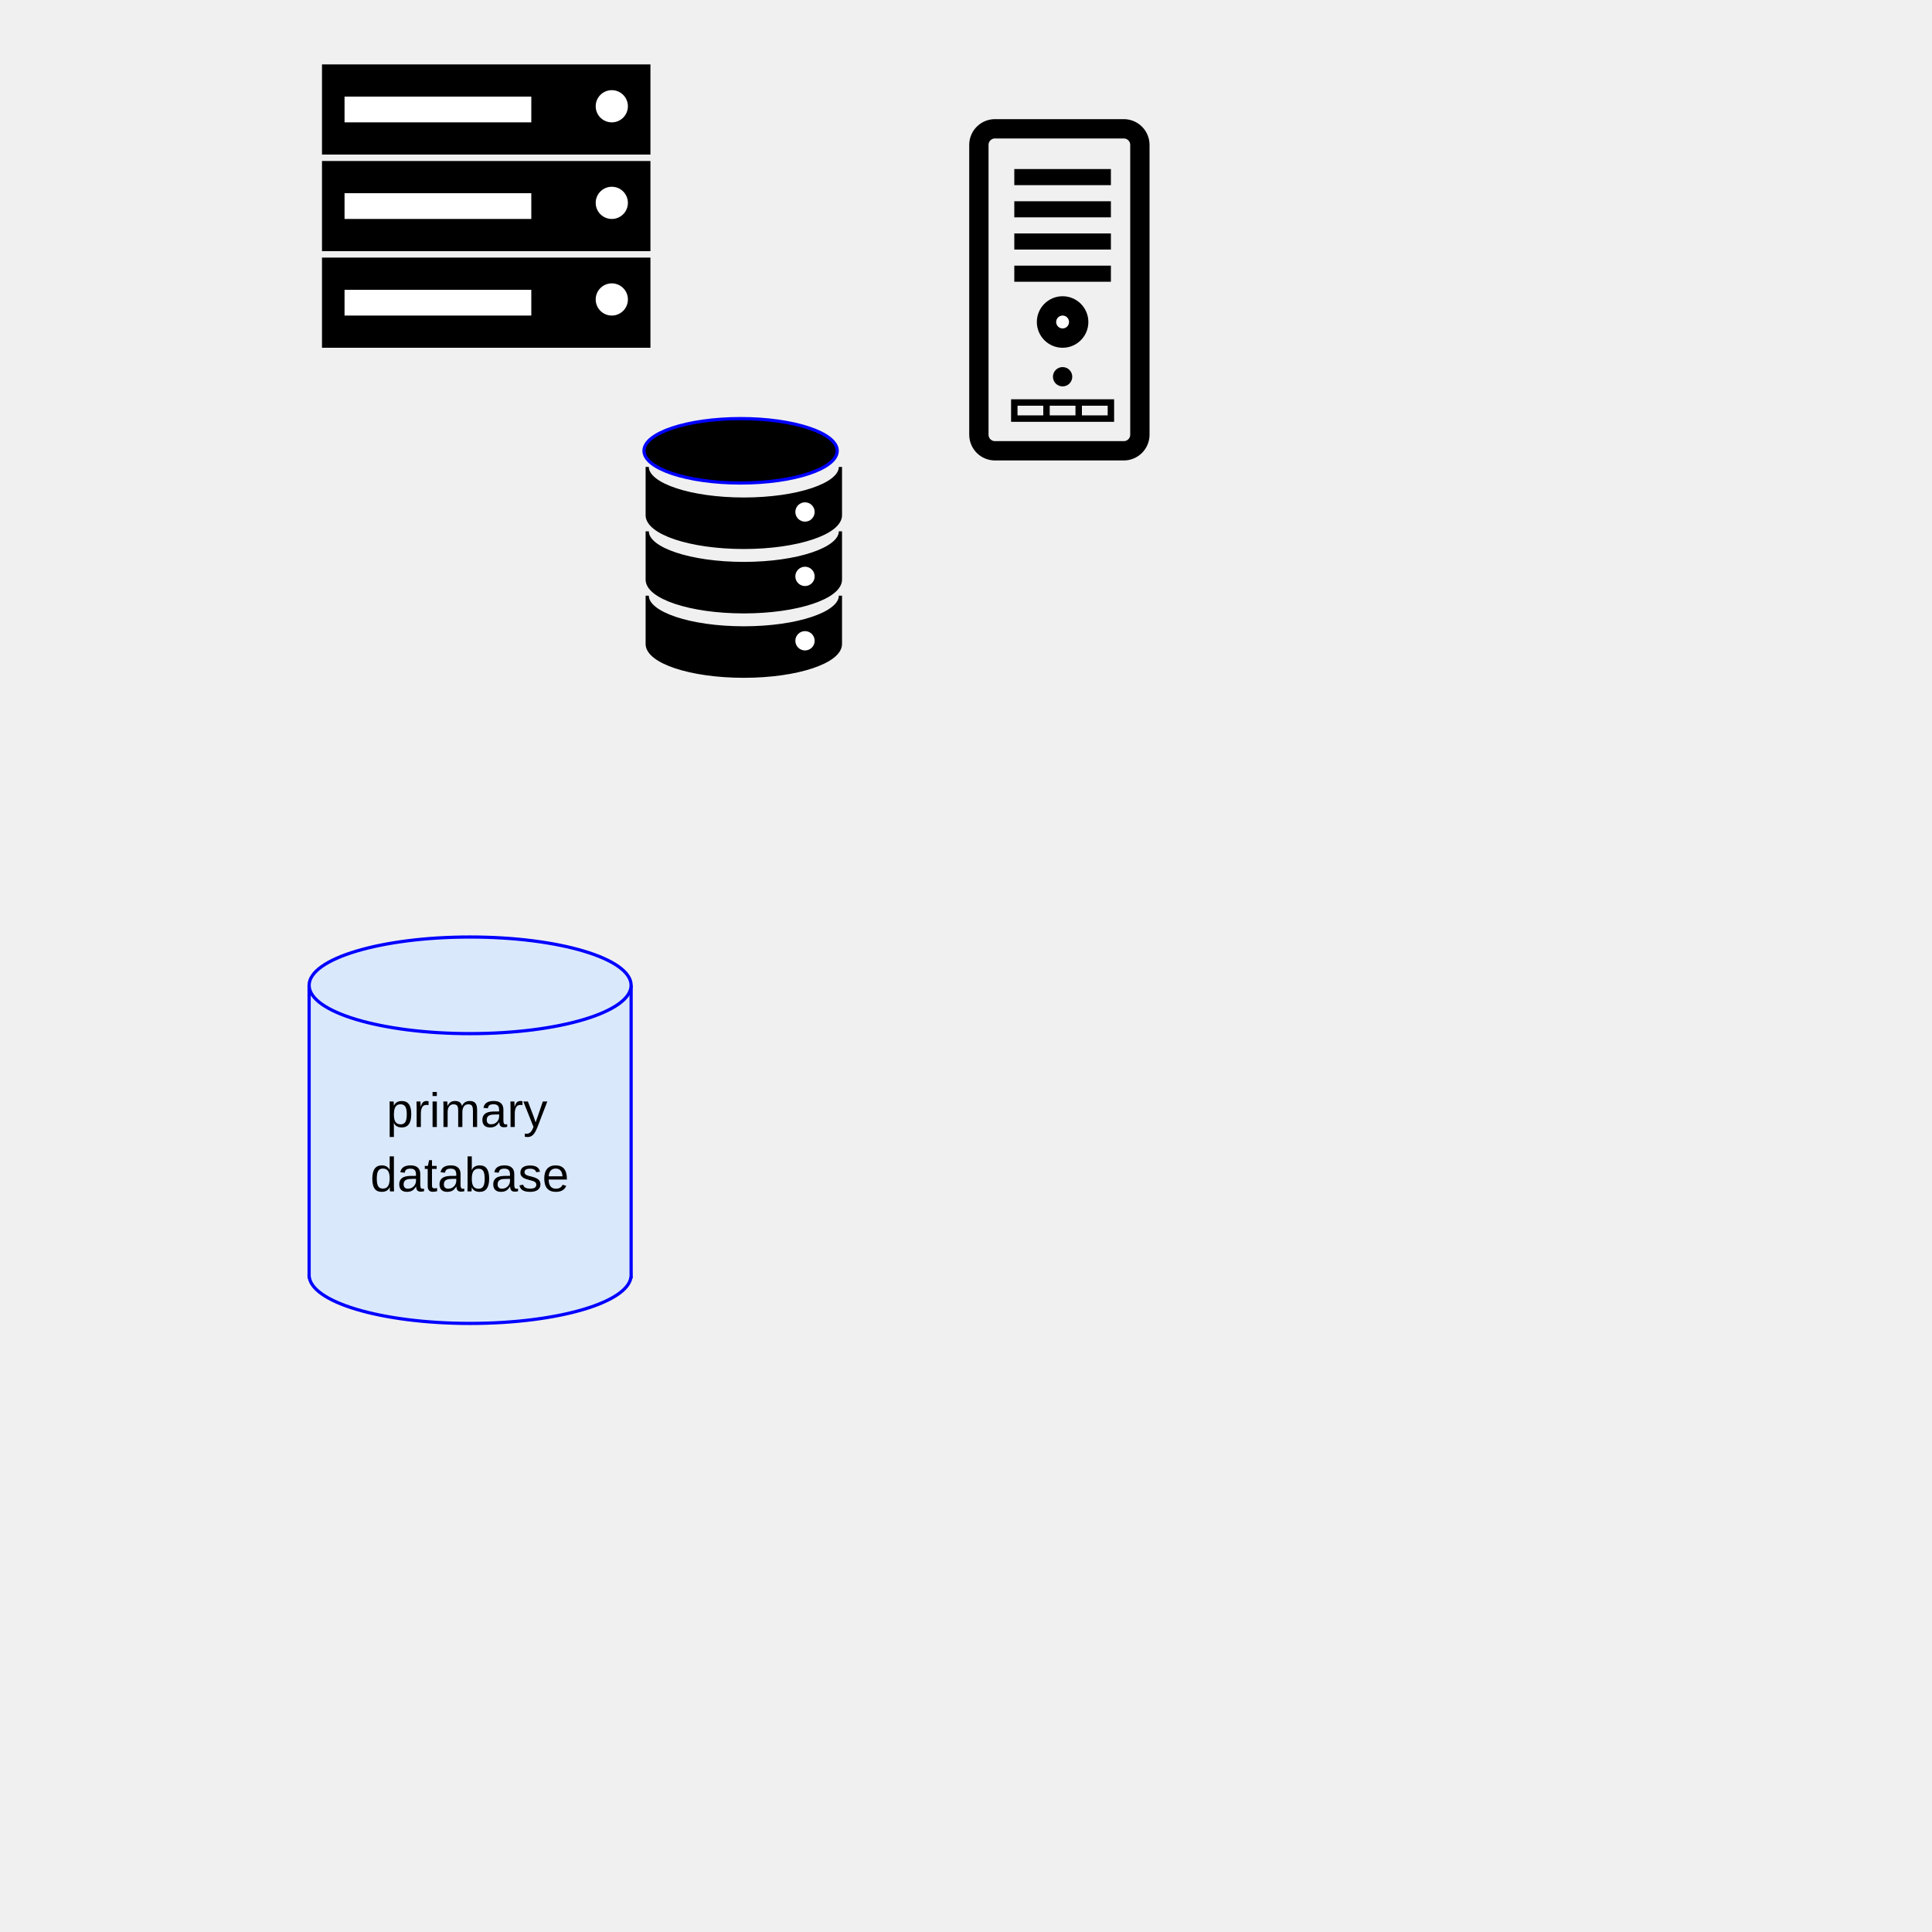
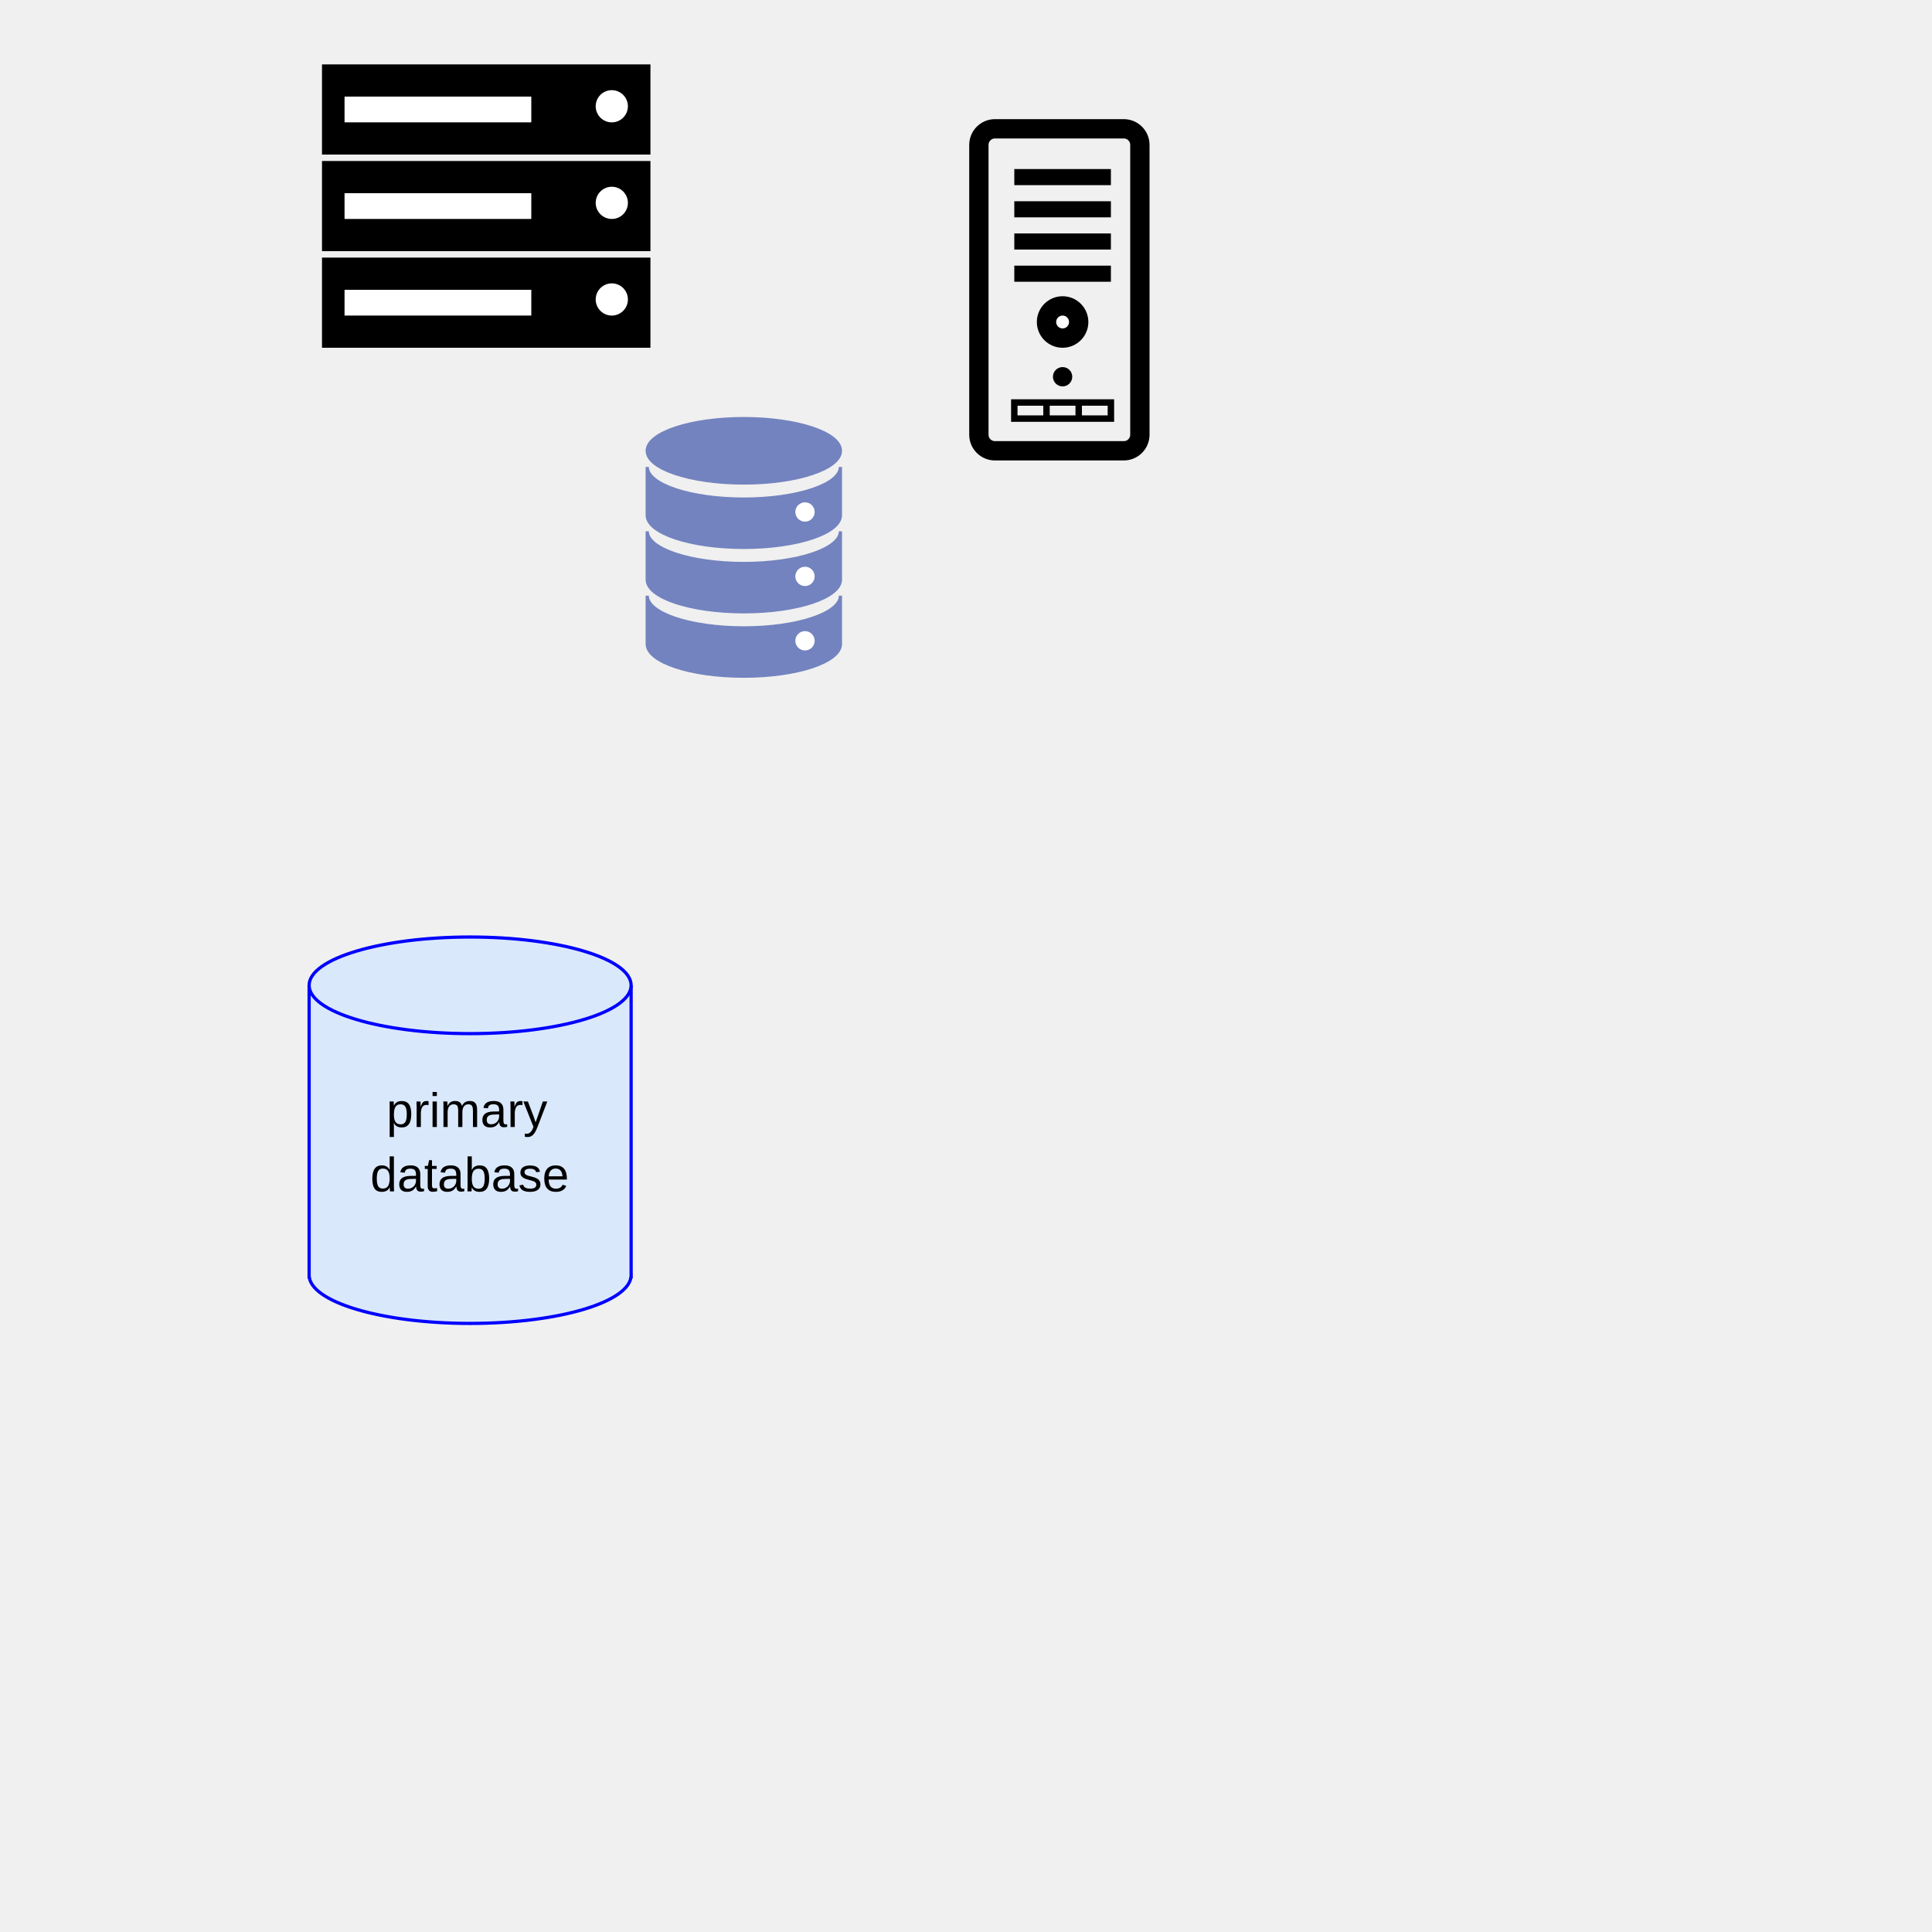
<svg xmlns="http://www.w3.org/2000/svg" version="1.1" width="600" height="600">
  <defs>
    <marker id="arrowhead" markerWidth="10" markerHeight="7" refX="0" refY="3.5" orient="auto">
      <polygon points="0 0, 10 3.5, 0 7" />
    </marker>
  </defs>
  <g transform="translate(100, 20)">
    <rect x="1" y="1" width="100" height="26" style="fill:#000000;stroke:#000000;stroke-width:2" />
    <rect x="6" y="9" width="60" height="10" style="fill:#FFFFFF;stroke:#000000;stroke-width:2" />
    <circle cx="90" cy="13" r="5" fill="#FFFFFF" />
    <rect x="1" y="31" width="100" height="26" style="fill:#000000;stroke:#000000;stroke-width:2" />
    <rect x="6" y="39" width="60" height="10" style="fill:#FFFFFF;stroke:#000000;stroke-width:2" />
    <circle cx="90" cy="43" r="5" fill="#FFFFFF" />
    <rect x="1" y="61" width="100" height="26" style="fill:#000000;stroke:#000000;stroke-width:2" />
    <rect x="6" y="69" width="60" height="10" style="fill:#FFFFFF;stroke:#000000;stroke-width:2" />
    <circle cx="90" cy="73" r="5" fill="#FFFFFF" />
  </g>
  <g transform="translate(95, 290)">
    <ellipse cx="51" cy="106" rx="50" ry="15" style="fill:#DAE8FC;stroke:#0000FF;stroke-width:1" />
    <polygon points="1,106 1,16 101,16 101,106" style="fill:#DAE8FC;stroke:#DAE8FC;stroke-width:1" />
    <path d="M 1 16 v 91" stroke="#0000FF" stroke-width="1" fill="none" />
    <path d="M 101 16 v 91" stroke="#0000FF" stroke-width="1" fill="none" />
    <ellipse cx="51" cy="16" rx="50" ry="15" style="fill:#DAE8FC;stroke:#0000FF;stroke-width:1" />
    <text x="25" y="60" style="font-size:15px;font-family:'Arial'">primary</text>
    <text x="20" y="80" style="font-size:15px;font-family:'Arial'">database</text>
  </g>
  <g transform="translate(200, 130)">
-     <ellipse cx="30" cy="10" rx="30" ry="10" style="fill:#000000;stroke:#0000FF;stroke-width:1" />
-     <path d="M 1 15 a 30 10 0 0 0 60 0 v 15 a 30 10 0 0 1 -60 0 v -15" stroke="#000000" stroke-width="1" fill="#000000" />
-     <path d="M 1 35 a 30 10 0 0 0 60 0 v 15 a 30 10 0 0 1 -60 0 v -15" stroke="#000000" stroke-width="1" fill="#000000" />
-     <path d="M 1 55 a 30 10 0 0 0 60 0 v 15 a 30 10 0 0 1 -60 0 v -15" stroke="#000000" stroke-width="1" fill="#000000" />
+     <ellipse cx="31" cy="10" rx="30" ry="10" style="fill:rgb(115,131,191);stroke:rgb(115,131,191);stroke-width:1" />
+     <path d="M 1 15 a 30 10 0 0 0 60 0 v 15 a 30 10 0 0 1 -60 0 v -15" stroke="rgb(115,131,191)" stroke-width="1" fill="rgb(115,131,191)" />
+     <path d="M 1 35 a 30 10 0 0 0 60 0 v 15 a 30 10 0 0 1 -60 0 v -15" stroke="rgb(115,131,191)" stroke-width="1" fill="rgb(115,131,191)" />
+     <path d="M 1 55 a 30 10 0 0 0 60 0 v 15 a 30 10 0 0 1 -60 0 v -15" stroke="rgb(115,131,191)" stroke-width="1" fill="rgb(115,131,191)" />
    <circle cx="50" cy="29" r="3" fill="#FFFFFF" />
    <circle cx="50" cy="49" r="3" fill="#FFFFFF" />
    <circle cx="50" cy="69" r="3" fill="#FFFFFF" />
  </g>
  <g transform="translate(300, 20)">
    <path d="M 9 20 h 40 a 5 5 0 0 1 5 5 v 90 a 5 5 0 0 1 -5 5 h -40 a 5 5 0 0 1 -5 -5 v -90 a 5 5 0 0 1 5 -5" stroke="#000000" stroke-width="6" fill="none" />
    <path d="M 15 35 h 30" stroke="#000000" stroke-width="5" fill="none" />
    <path d="M 15 45 h 30" stroke="#000000" stroke-width="5" fill="none" />
    <path d="M 15 55 h 30" stroke="#000000" stroke-width="5" fill="none" />
    <path d="M 15 65 h 30" stroke="#000000" stroke-width="5" fill="none" />
    <circle cx="30" cy="80" r="8" fill="#000000" />
    <circle cx="30" cy="80" r="2" fill="#FFFFFF" />
    <circle cx="30" cy="97" r="3" fill="#000000" />
    <rect x="15" y="105" width="30" height="5" style="fill:none;stroke:#000000;stroke-width:2" />
    <path d="M 25 105 v 5" stroke="#000000" stroke-width="2" fill="none" />
    <path d="M 35 105 v 5" stroke="#000000" stroke-width="2" fill="none" />
  </g>
</svg>
